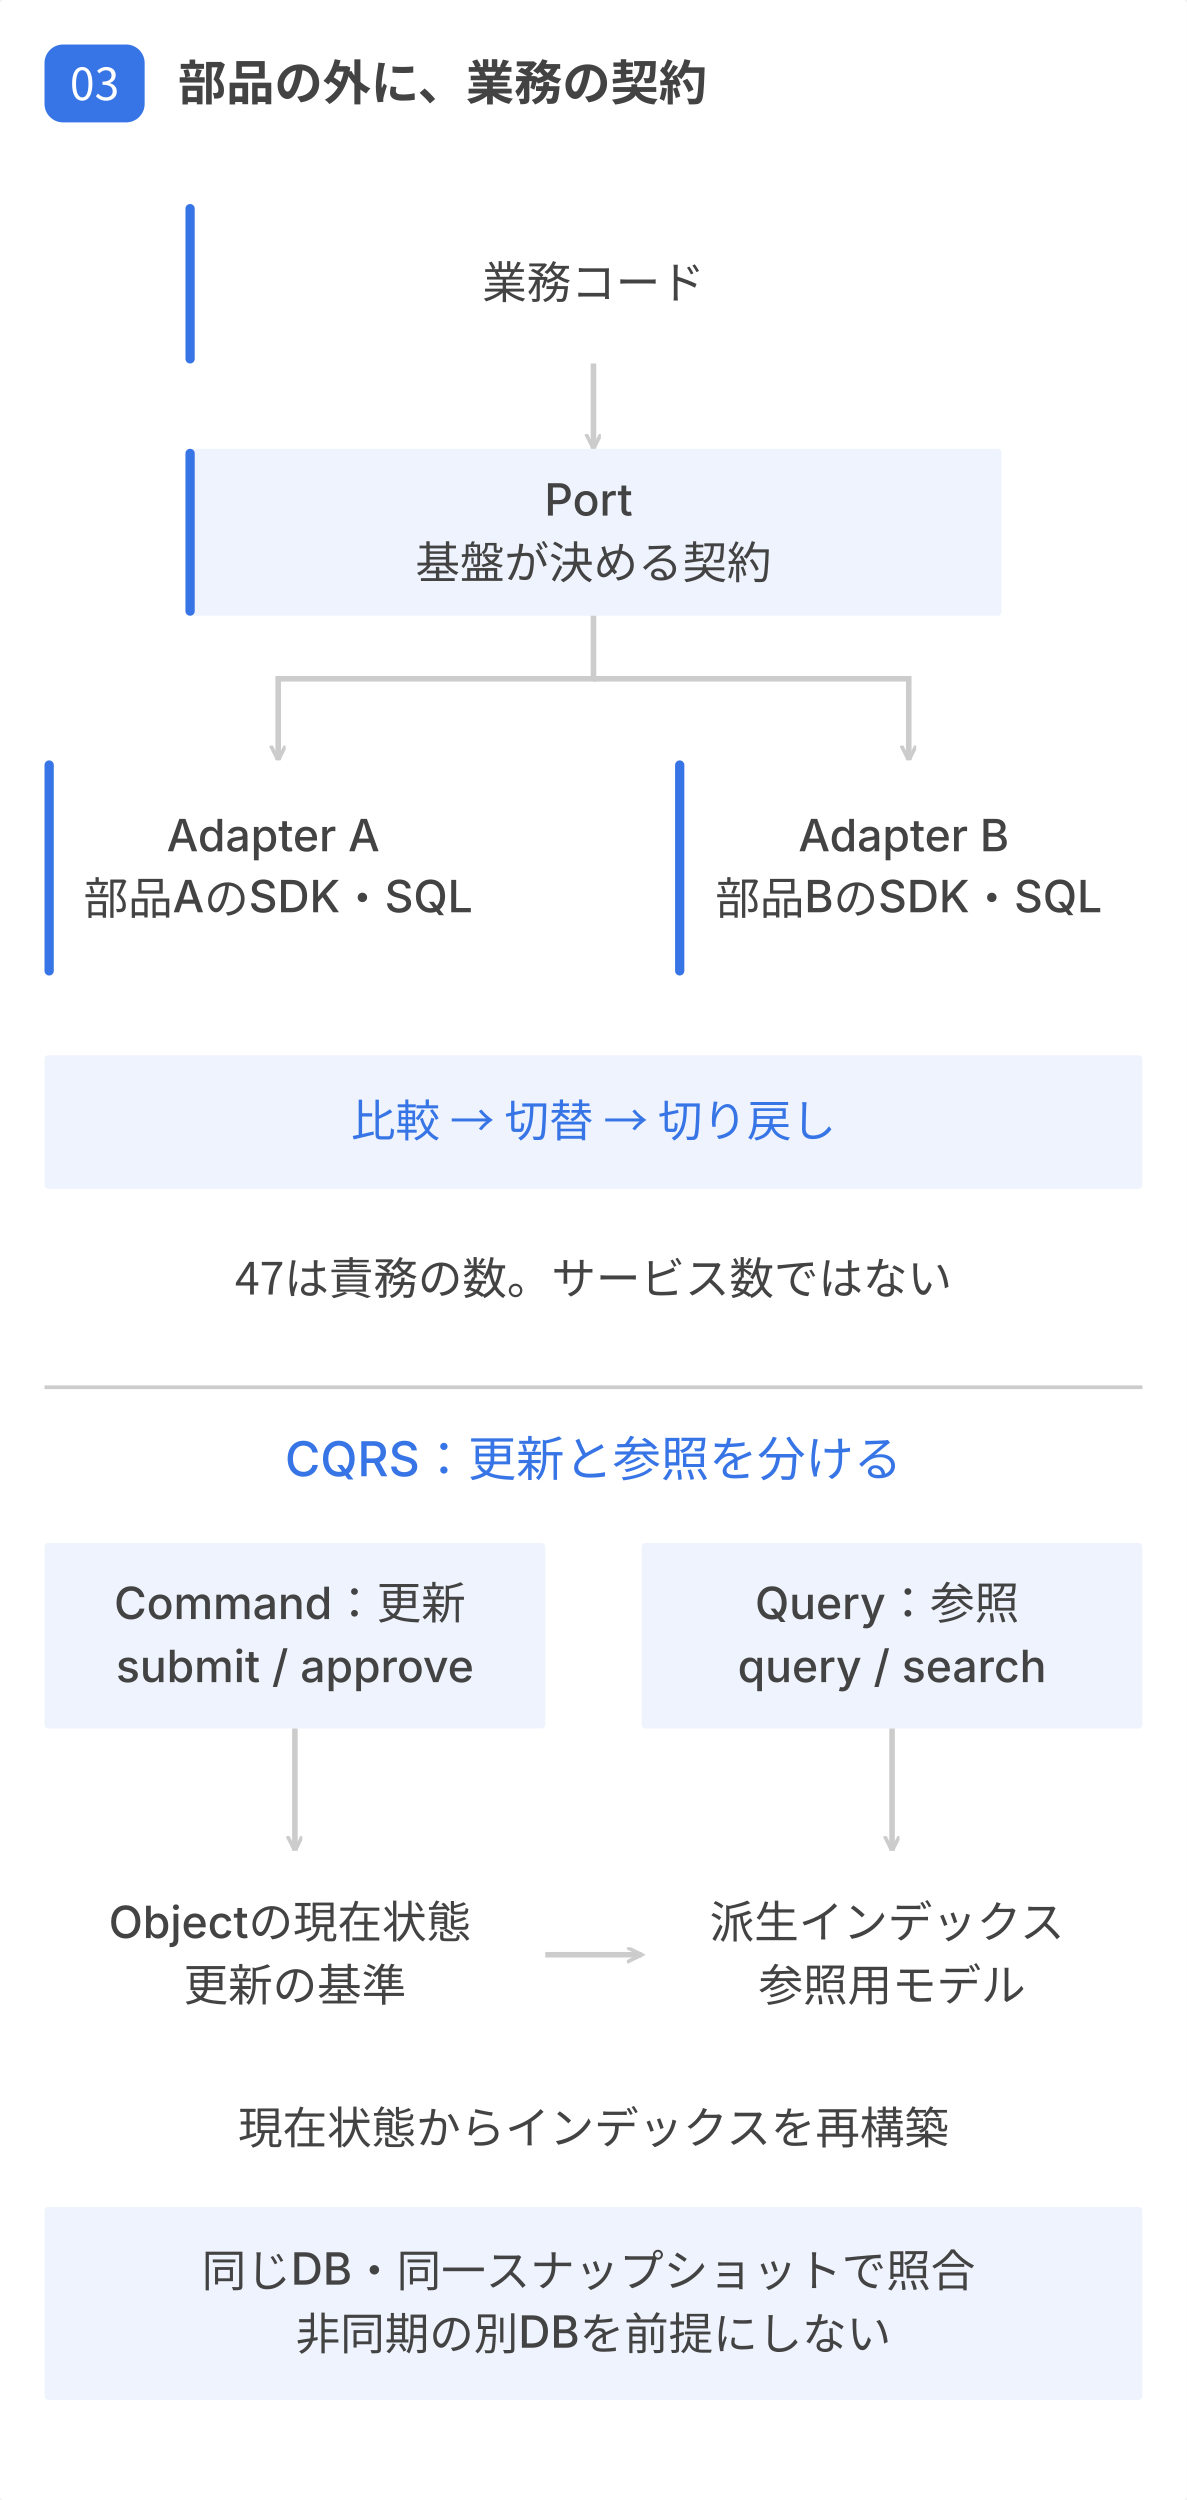
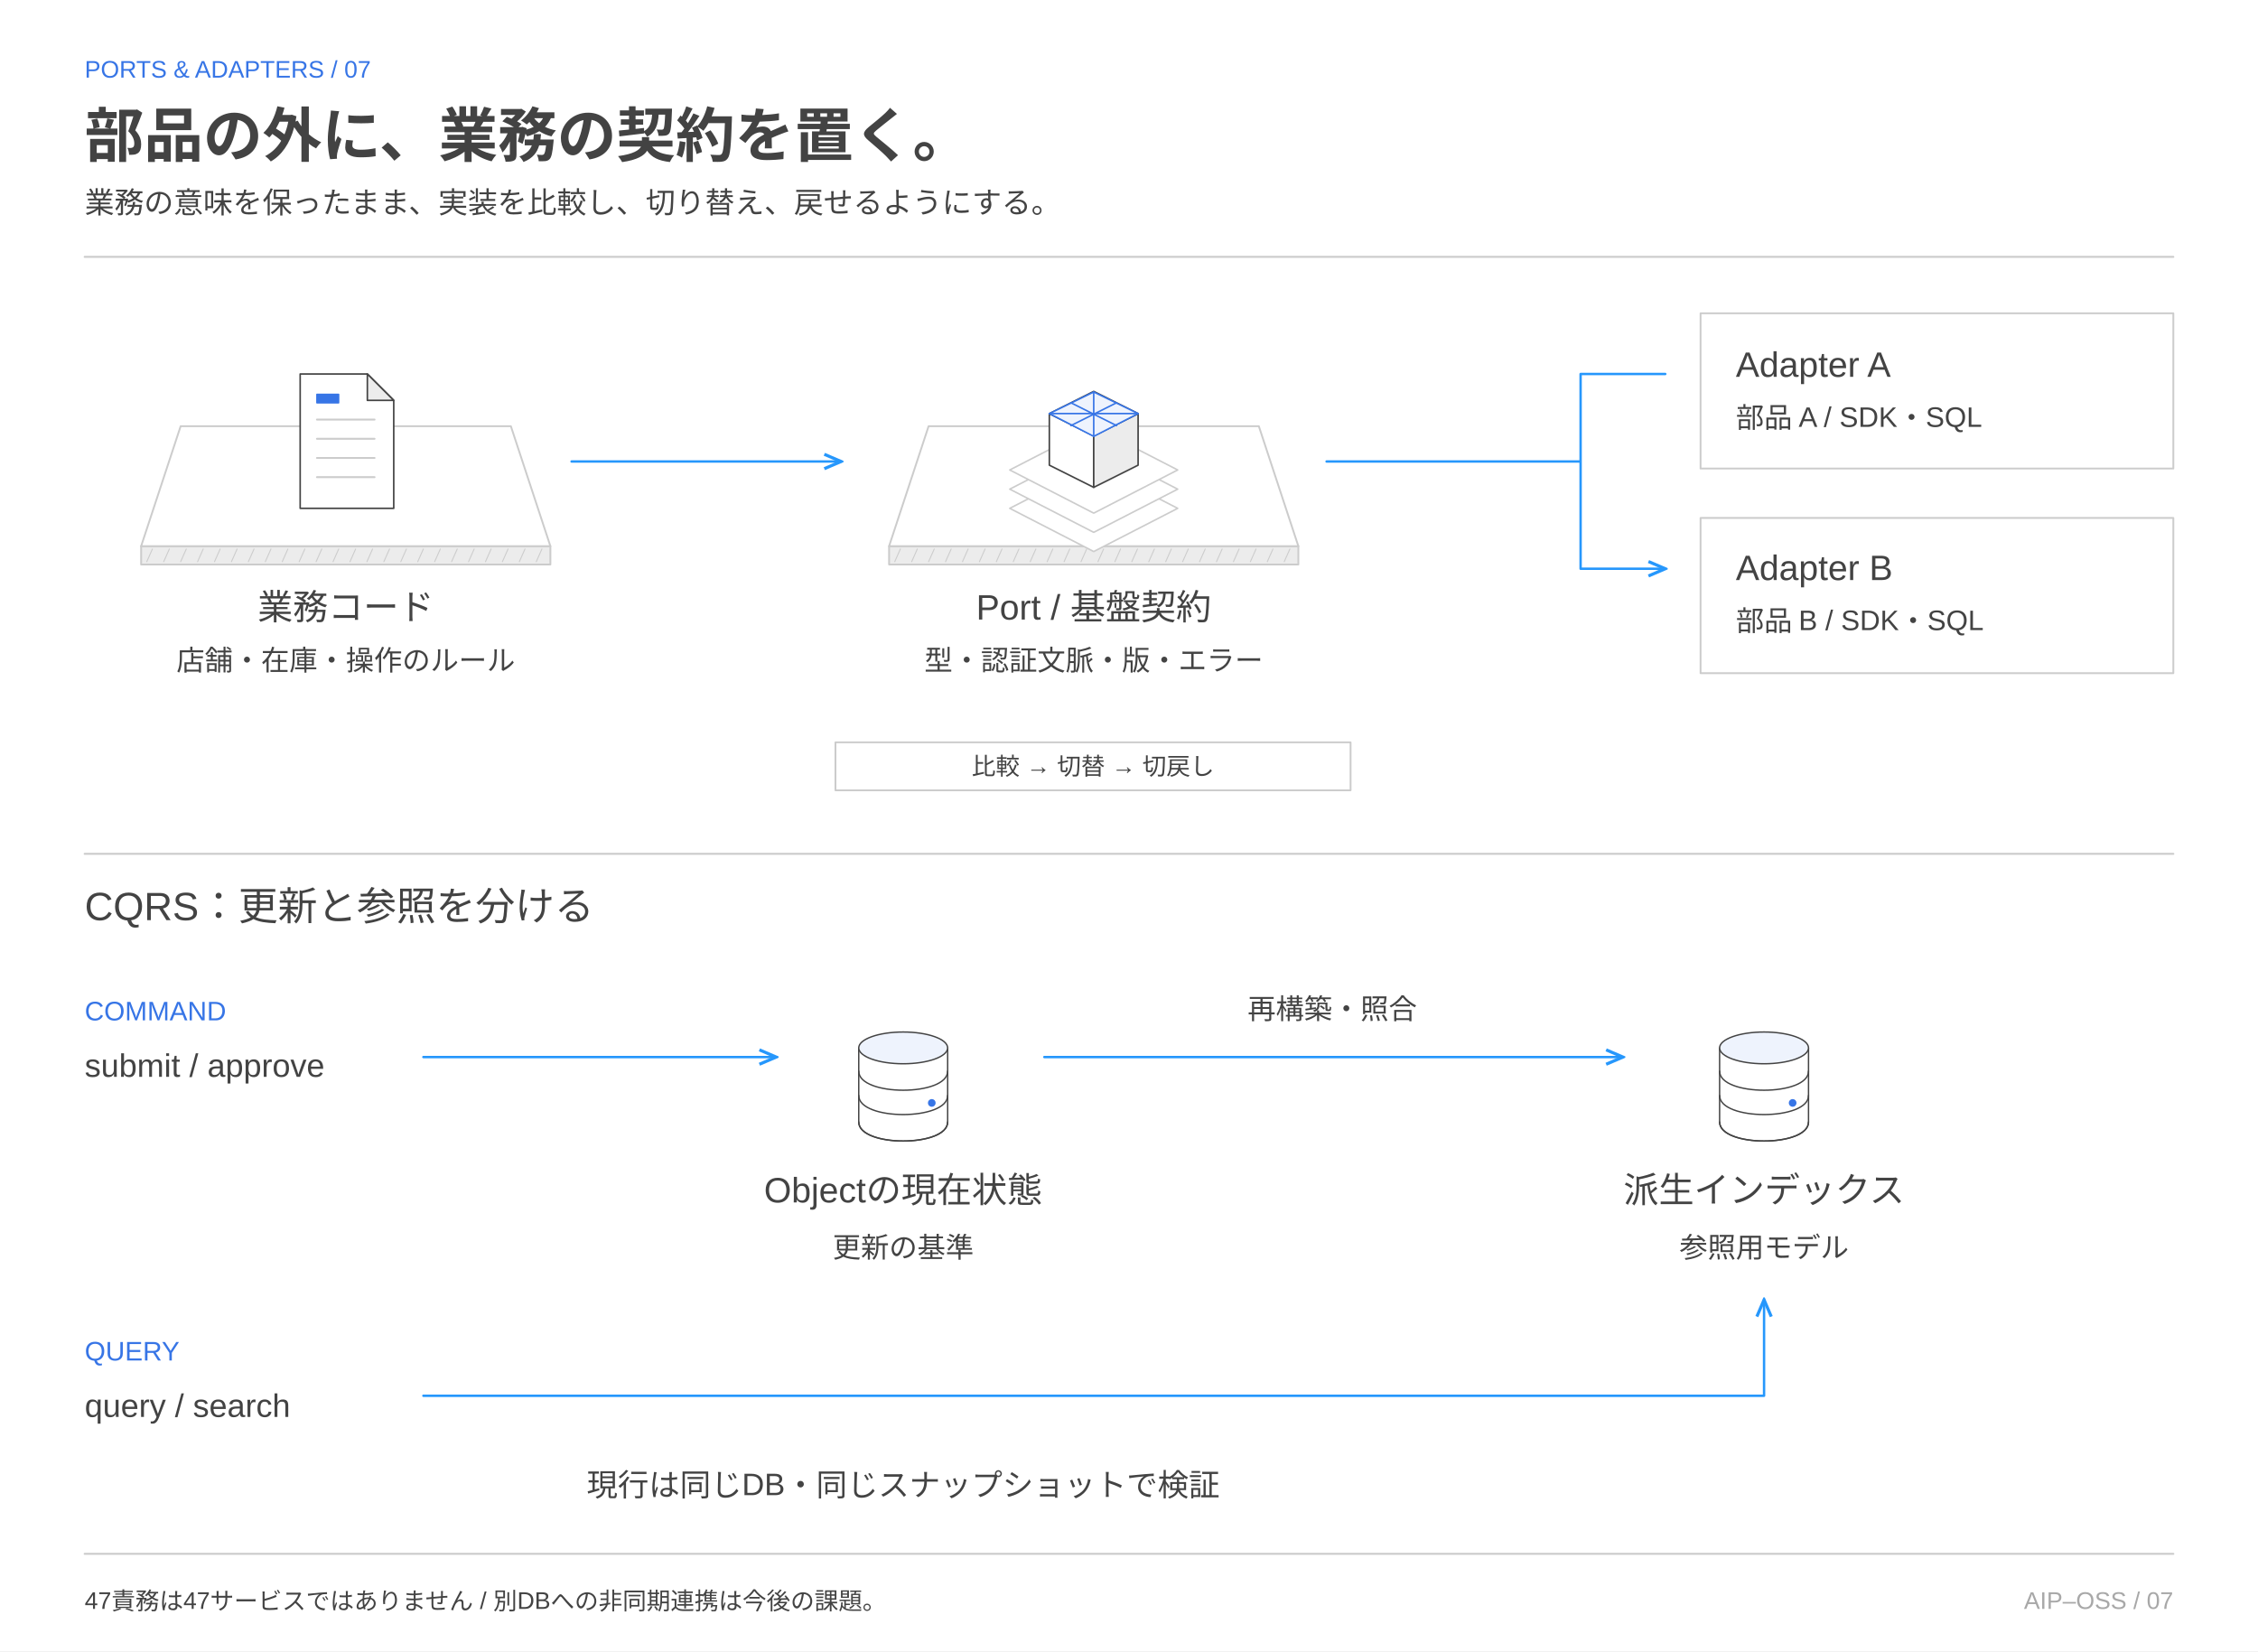
- <svg xmlns="http://www.w3.org/2000/svg" width="640" height="1348" viewBox="0 0 640 1348" role="img" aria-labelledby="title desc" xml:lang="ja">
+ <svg xmlns="http://www.w3.org/2000/svg" width="1600" height="1170" viewBox="0 0 1600 1170" role="img" aria-labelledby="title desc" xml:lang="ja">
  <defs>
-     <marker id="line-arrow" markerWidth="10" markerHeight="10" refX="8" refY="4" orient="auto" markerUnits="userSpaceOnUse">
-       <path d="M0,0 L8,4 L0,8" fill="none" stroke="#CCCCCC" stroke-width="2" />
-     </marker>
-     <marker id="blue-arrow" markerWidth="10" markerHeight="10" refX="8" refY="4" orient="auto" markerUnits="userSpaceOnUse">
-       <path d="M0,0 L8,4 L0,8" fill="none" stroke="#3775E6" stroke-width="2" />
-     </marker>
-     <marker id="green-arrow" markerWidth="10" markerHeight="10" refX="8" refY="4" orient="auto" markerUnits="userSpaceOnUse">
-       <path d="M0,0 L8,4 L0,8" fill="none" stroke="#3775E6" stroke-width="2" />
-     </marker>
-     <marker id="amber-arrow" markerWidth="10" markerHeight="10" refX="8" refY="4" orient="auto" markerUnits="userSpaceOnUse">
-       <path d="M0,0 L8,4 L0,8" fill="none" stroke="#434343" stroke-width="2" />
+     <marker id="arrow" markerWidth="9" markerHeight="9" refX="8" refY="4" orient="auto">
+       <path d="M1 1L8 4L1 7" fill="none" stroke="#2697FC" stroke-width="1.3" />
    </marker>
  </defs>
-   <g font-family="'Hiragino Sans','Noto Sans JP',-apple-system,BlinkMacSystemFont,'Segoe UI',sans-serif">
-     <rect width="640" height="1348" rx="2" fill="#FFFFFF" />
-     <rect x="24" y="24" width="54" height="42" rx="10" fill="#3775E6" />
-     <text x="51" y="54" text-anchor="middle" fill="#FFFFFF" font-size="24" font-weight="500">
-       <tspan x="51" dy="0">03</tspan>
-     </text>
-     <text x="96" y="54" text-anchor="start" fill="#434343" font-size="26" font-weight="600">
-       <tspan x="96" dy="0">部品の外に、業務の契約</tspan>
-     </text>
-     <rect x="100" y="110" width="440" height="86" rx="2" fill="#FFFFFF" />
-     <rect x="100" y="110" width="5" height="86" rx="2.5" fill="#3775E6" />
-     <text x="320" y="161" text-anchor="middle" fill="#434343" font-size="24" font-weight="500">
-       <tspan x="320" dy="0">業務コード</tspan>
-     </text>
-     <path d="M320 196 V242" fill="none" stroke="#CCCCCC" stroke-width="3" marker-end="url(#line-arrow)" />
-     <rect x="100" y="242" width="440" height="90" rx="2" fill="#EEF3FD" />
-     <rect x="100" y="242" width="5" height="90" rx="2.5" fill="#3775E6" />
-     <text x="320" y="278" text-anchor="middle" fill="#434343" font-size="24" font-weight="500">
-       <tspan x="320" dy="0">Port</tspan>
-       <tspan x="320" dy="34">基盤が決める契約</tspan>
-     </text>
-     <path d="M320 332 V366 H150 V410" fill="none" stroke="#CCCCCC" stroke-width="3" marker-end="url(#line-arrow)" />
-     <path d="M320 366 H490 V410" fill="none" stroke="#CCCCCC" stroke-width="3" marker-end="url(#line-arrow)" />
-     <rect x="24" y="410" width="252" height="116" rx="2" fill="#FFFFFF" />
-     <rect x="24" y="410" width="5" height="116" rx="2.5" fill="#3775E6" />
-     <text x="150" y="459" text-anchor="middle" fill="#434343" font-size="24" font-weight="500">
-       <tspan x="150" dy="0">Adapter A</tspan>
-       <tspan x="150" dy="34">部品AのSDK・SQL</tspan>
-     </text>
-     <rect x="364" y="410" width="252" height="116" rx="2" fill="#FFFFFF" />
-     <rect x="364" y="410" width="5" height="116" rx="2.5" fill="#3775E6" />
-     <text x="490" y="459" text-anchor="middle" fill="#434343" font-size="24" font-weight="500">
-       <tspan x="490" dy="0">Adapter B</tspan>
-       <tspan x="490" dy="34">部品BのSDK・SQL</tspan>
-     </text>
-     <rect x="24" y="569" width="592" height="72" rx="2" fill="#EEF3FD" />
-     <text x="320" y="613" text-anchor="middle" fill="#3775E6" font-size="24" font-weight="500">
-       <tspan x="320" dy="0">比較 → 切替 → 切り戻し</tspan>
-     </text>
-     <text x="320" y="698" text-anchor="middle" fill="#434343" font-size="24" font-weight="500">
-       <tspan x="320" dy="0">47は責務の数。サービス数ではない</tspan>
-     </text>
-     <path d="M24 748 H616" stroke="#CCCCCC" stroke-width="2" />
-     <text x="320" y="796" text-anchor="middle" fill="#3775E6" font-size="26" font-weight="500">
-       <tspan x="320" dy="0">CQRS：更新と参照を分ける</tspan>
-     </text>
-     <rect x="24" y="832" width="270" height="100" rx="2" fill="#EEF3FD" />
-     <text x="159" y="873" text-anchor="middle" fill="#434343" font-size="24" font-weight="500">
-       <tspan x="159" dy="0">Command：更新</tspan>
-       <tspan x="159" dy="34">submit / approve</tspan>
-     </text>
-     <rect x="346" y="832" width="270" height="100" rx="2" fill="#EEF3FD" />
-     <text x="481" y="873" text-anchor="middle" fill="#434343" font-size="24" font-weight="500">
-       <tspan x="481" dy="0">Query：参照</tspan>
-       <tspan x="481" dy="34">query / search</tspan>
-     </text>
-     <path d="M159 932 V998" fill="none" stroke="#CCCCCC" stroke-width="3" marker-end="url(#line-arrow)" />
-     <path d="M481 932 V998" fill="none" stroke="#CCCCCC" stroke-width="3" marker-end="url(#line-arrow)" />
-     <rect x="24" y="998" width="270" height="112" rx="2" fill="#FFFFFF" />
-     <text x="159" y="1045" text-anchor="middle" fill="#434343" font-size="24" font-weight="500">
-       <tspan x="159" dy="0">Objectの現在状態</tspan>
-       <tspan x="159" dy="34">更新の基準</tspan>
-     </text>
-     <rect x="346" y="998" width="270" height="112" rx="2" fill="#FFFFFF" />
-     <text x="481" y="1045" text-anchor="middle" fill="#434343" font-size="24" font-weight="500">
-       <tspan x="481" dy="0">派生インデックス</tspan>
-       <tspan x="481" dy="34">参照用モデル</tspan>
-     </text>
-     <path d="M294 1054 H346" fill="none" stroke="#CCCCCC" stroke-width="3" marker-end="url(#line-arrow)" />
-     <text x="320" y="1156" text-anchor="middle" fill="#434343" font-size="24" font-weight="500">
-       <tspan x="320" dy="0">現在状態からインデックスを再構築</tspan>
-     </text>
-     <rect x="24" y="1190" width="592" height="104" rx="2" fill="#EEF3FD" />
-     <text x="320" y="1233" text-anchor="middle" fill="#434343" font-size="24" font-weight="500">
-       <tspan x="320" dy="0">同じDB・同一スナップショットで照合</tspan>
-       <tspan x="320" dy="34">非同期の別DBを前提にしない</tspan>
-     </text>
+   <rect width="1600" height="1170" fill="#FFFFFF" />
+   <g font-family="Arial,'Hiragino Sans','Noto Sans JP',sans-serif" stroke-linecap="round" stroke-linejoin="round">
+     <text x="60" y="55" font-size="17" font-weight="500" fill="#3775E6" text-anchor="start">PORTS &amp; ADAPTERS / 07</text>
+     <text x="60" y="111" font-size="42" font-weight="600" fill="#434343" text-anchor="start">部品の外に、業務の契約を置く。</text>
+     <text x="60" y="151" font-size="21" font-weight="400" fill="#434343" text-anchor="start">業務の意味を保ったまま、実装を比較し、切り替え、戻せるようにする。</text>
+     <path d="M60 182L1540 182" fill="none" stroke="#CCCCCC" stroke-width="1.4" />
+     <polygon points="100,387 390,387 390,400 100,400" fill="#ECECEC" stroke="#CCCCCC" stroke-width="1.3" stroke-linejoin="round" />
+     <polygon points="100,387 128,302 362,302 390,387" fill="#FFFFFF" stroke="#CCCCCC" stroke-width="1.3" stroke-linejoin="round" />
+     <path d="M108 389L104 398" fill="none" stroke="#CCCCCC" stroke-width="0.7" />
+     <path d="M120 389L116 398" fill="none" stroke="#CCCCCC" stroke-width="0.7" />
+     <path d="M132 389L128 398" fill="none" stroke="#CCCCCC" stroke-width="0.7" />
+     <path d="M144 389L140 398" fill="none" stroke="#CCCCCC" stroke-width="0.7" />
+     <path d="M156 389L152 398" fill="none" stroke="#CCCCCC" stroke-width="0.7" />
+     <path d="M168 389L164 398" fill="none" stroke="#CCCCCC" stroke-width="0.7" />
+     <path d="M180 389L176 398" fill="none" stroke="#CCCCCC" stroke-width="0.7" />
+     <path d="M192 389L188 398" fill="none" stroke="#CCCCCC" stroke-width="0.7" />
+     <path d="M204 389L200 398" fill="none" stroke="#CCCCCC" stroke-width="0.7" />
+     <path d="M216 389L212 398" fill="none" stroke="#CCCCCC" stroke-width="0.7" />
+     <path d="M228 389L224 398" fill="none" stroke="#CCCCCC" stroke-width="0.7" />
+     <path d="M240 389L236 398" fill="none" stroke="#CCCCCC" stroke-width="0.7" />
+     <path d="M252 389L248 398" fill="none" stroke="#CCCCCC" stroke-width="0.7" />
+     <path d="M264 389L260 398" fill="none" stroke="#CCCCCC" stroke-width="0.7" />
+     <path d="M276 389L272 398" fill="none" stroke="#CCCCCC" stroke-width="0.7" />
+     <path d="M288 389L284 398" fill="none" stroke="#CCCCCC" stroke-width="0.7" />
+     <path d="M300 389L296 398" fill="none" stroke="#CCCCCC" stroke-width="0.7" />
+     <path d="M312 389L308 398" fill="none" stroke="#CCCCCC" stroke-width="0.7" />
+     <path d="M324 389L320 398" fill="none" stroke="#CCCCCC" stroke-width="0.7" />
+     <path d="M336 389L332 398" fill="none" stroke="#CCCCCC" stroke-width="0.7" />
+     <path d="M348 389L344 398" fill="none" stroke="#CCCCCC" stroke-width="0.7" />
+     <path d="M360 389L356 398" fill="none" stroke="#CCCCCC" stroke-width="0.7" />
+     <path d="M372 389L368 398" fill="none" stroke="#CCCCCC" stroke-width="0.7" />
+     <path d="M384 389L380 398" fill="none" stroke="#CCCCCC" stroke-width="0.7" />
+     <g transform="translate(245 350) scale(0.85)">
+       <polygon points="-38,-100 18,-100 40,-78 40,12 -38,12" fill="#FFFFFF" stroke="#434343" stroke-width="1.3" stroke-linejoin="round" />
+       <polygon points="18,-100 18,-78 40,-78" fill="#ECECEC" stroke="#434343" stroke-width="1.3" stroke-linejoin="round" />
+       <path d="M-24 -62L24 -62" fill="none" stroke="#CCCCCC" stroke-width="1.6" />
+       <path d="M-24 -46L24 -46" fill="none" stroke="#CCCCCC" stroke-width="1.6" />
+       <path d="M-24 -30L24 -30" fill="none" stroke="#CCCCCC" stroke-width="1.6" />
+       <path d="M-24 -14L24 -14" fill="none" stroke="#CCCCCC" stroke-width="1.6" />
+       <rect x="-24" y="-83" width="18" height="7" fill="#3775E6" stroke="#3775E6" stroke-width="1.3" />
+     </g>
+     <text x="245" y="439" font-size="25" font-weight="500" fill="#434343" text-anchor="middle">業務コード</text>
+     <text x="245" y="475" font-size="20" font-weight="400" fill="#434343" text-anchor="middle">店舗・在庫・操作のルール</text>
+     <polygon points="630,387 920,387 920,400 630,400" fill="#ECECEC" stroke="#CCCCCC" stroke-width="1.3" stroke-linejoin="round" />
+     <polygon points="630,387 658,302 892,302 920,387" fill="#FFFFFF" stroke="#CCCCCC" stroke-width="1.3" stroke-linejoin="round" />
+     <path d="M638 389L634 398" fill="none" stroke="#CCCCCC" stroke-width="0.7" />
+     <path d="M650 389L646 398" fill="none" stroke="#CCCCCC" stroke-width="0.7" />
+     <path d="M662 389L658 398" fill="none" stroke="#CCCCCC" stroke-width="0.7" />
+     <path d="M674 389L670 398" fill="none" stroke="#CCCCCC" stroke-width="0.7" />
+     <path d="M686 389L682 398" fill="none" stroke="#CCCCCC" stroke-width="0.7" />
+     <path d="M698 389L694 398" fill="none" stroke="#CCCCCC" stroke-width="0.7" />
+     <path d="M710 389L706 398" fill="none" stroke="#CCCCCC" stroke-width="0.7" />
+     <path d="M722 389L718 398" fill="none" stroke="#CCCCCC" stroke-width="0.7" />
+     <path d="M734 389L730 398" fill="none" stroke="#CCCCCC" stroke-width="0.7" />
+     <path d="M746 389L742 398" fill="none" stroke="#CCCCCC" stroke-width="0.7" />
+     <path d="M758 389L754 398" fill="none" stroke="#CCCCCC" stroke-width="0.7" />
+     <path d="M770 389L766 398" fill="none" stroke="#CCCCCC" stroke-width="0.7" />
+     <path d="M782 389L778 398" fill="none" stroke="#CCCCCC" stroke-width="0.7" />
+     <path d="M794 389L790 398" fill="none" stroke="#CCCCCC" stroke-width="0.7" />
+     <path d="M806 389L802 398" fill="none" stroke="#CCCCCC" stroke-width="0.7" />
+     <path d="M818 389L814 398" fill="none" stroke="#CCCCCC" stroke-width="0.7" />
+     <path d="M830 389L826 398" fill="none" stroke="#CCCCCC" stroke-width="0.7" />
+     <path d="M842 389L838 398" fill="none" stroke="#CCCCCC" stroke-width="0.7" />
+     <path d="M854 389L850 398" fill="none" stroke="#CCCCCC" stroke-width="0.7" />
+     <path d="M866 389L862 398" fill="none" stroke="#CCCCCC" stroke-width="0.7" />
+     <path d="M878 389L874 398" fill="none" stroke="#CCCCCC" stroke-width="0.7" />
+     <path d="M890 389L886 398" fill="none" stroke="#CCCCCC" stroke-width="0.7" />
+     <path d="M902 389L898 398" fill="none" stroke="#CCCCCC" stroke-width="0.7" />
+     <path d="M914 389L910 398" fill="none" stroke="#CCCCCC" stroke-width="0.7" />
+     <g transform="translate(775 350) scale(0.85)">
+       <polygon points="0,-24 70,12 0,48 -70,12" fill="#FFFFFF" stroke="#CCCCCC" stroke-width="1.3" stroke-linejoin="round" />
+       <polygon points="0,-40 70,-4 0,32 -70,-4" fill="#FFFFFF" stroke="#CCCCCC" stroke-width="1.3" stroke-linejoin="round" />
+       <polygon points="0,-56 70,-20 0,16 -70,-20" fill="#FFFFFF" stroke="#CCCCCC" stroke-width="1.3" stroke-linejoin="round" />
+       <polygon points="-37,-67 0,-48.5 0,-5.5 -37,-24" fill="#FFFFFF" stroke="#434343" stroke-width="1.3" stroke-linejoin="round" />
+       <polygon points="0,-48.5 37,-67 37,-24 0,-5.5" fill="#ECECEC" stroke="#434343" stroke-width="1.3" stroke-linejoin="round" />
+       <polygon points="0,-85.5 37,-67 0,-48.5 -37,-67" fill="#EEF3FD" stroke="#434343" stroke-width="1.3" stroke-linejoin="round" />
+       <polygon points="0,-85 37,-67 0,-48 -37,-67" fill="#EEF3FD" stroke="#3775E6" stroke-width="1.3" stroke-linejoin="round" />
+       <path d="M0 -85V-48M-37 -67H37M-19 -76L19 -57M19 -76L-19 -57" fill="none" stroke="#3775E6" stroke-width="1.3" />
+     </g>
+     <text x="775" y="439" font-size="25" font-weight="500" fill="#434343" text-anchor="middle">Port / 基盤契約</text>
+     <text x="775" y="475" font-size="20" font-weight="400" fill="#434343" text-anchor="middle">型・認証文脈・版・エラー</text>
+     <path d="M405 327H596" fill="none" stroke="#2697FC" stroke-width="1.7" marker-end="url(#arrow)" />
+     <path d="M940 327H1120V265H1180M1120 327V403H1180" fill="none" stroke="#2697FC" stroke-width="1.7" marker-end="url(#arrow)" />
+     <rect x="1205" y="222" width="335" height="110" fill="#FFFFFF" stroke="#CCCCCC" stroke-width="1.3" />
+     <text x="1230" y="267" font-size="25" font-weight="500" fill="#434343" text-anchor="start">Adapter A</text>
+     <text x="1230" y="303" font-size="20" font-weight="400" fill="#434343" text-anchor="start">部品 A / SDK・SQL</text>
+     <rect x="1205" y="367" width="335" height="110" fill="#FFFFFF" stroke="#CCCCCC" stroke-width="1.3" />
+     <text x="1230" y="411" font-size="25" font-weight="500" fill="#434343" text-anchor="start">Adapter B</text>
+     <text x="1230" y="447" font-size="20" font-weight="400" fill="#434343" text-anchor="start">部品 B / SDK・SQL</text>
+     <rect x="592" y="526" width="365" height="34" fill="#FFFFFF" stroke="#CCCCCC" stroke-width="1.3" />
+     <text x="774.5" y="549" font-size="17" font-weight="500" fill="#434343" text-anchor="middle">比較 → 切替 → 切戻し</text>
+     <path d="M60 605L1540 605" fill="none" stroke="#CCCCCC" stroke-width="1.4" />
+     <text x="60" y="652" font-size="28" font-weight="500" fill="#434343" text-anchor="start">CQRS：更新と参照を分ける</text>
+     <text x="60" y="723" font-size="19" font-weight="500" fill="#3775E6" text-anchor="start">COMMAND</text>
+     <text x="60" y="763" font-size="23" font-weight="400" fill="#434343" text-anchor="start">submit / approve</text>
+     <g transform="translate(640 795) scale(0.75)">
+       <path d="M-42 -70V0C-42 24 42 24 42 0V-70" fill="#FFFFFF" stroke="#434343" stroke-width="1.3" />
+       <ellipse cx="0" cy="-70" rx="42" ry="15" fill="#EEF3FD" stroke="#434343" stroke-width="1.3" />
+       <path d="M-42 -48C-42 -24 42 -24 42 -48" fill="none" stroke="#434343" stroke-width="1.3" />
+       <path d="M-42 -25C-42 -1 42 -1 42 -25" fill="none" stroke="#434343" stroke-width="1.3" />
+       <path d="M-42 0C-42 24 42 24 42 0" fill="none" stroke="#434343" stroke-width="1.3" />
+       <circle cx="27" cy="-18" r="3" fill="#3775E6" stroke="#3775E6" stroke-width="1.3" />
+     </g>
+     <text x="640" y="852" font-size="25" font-weight="500" fill="#434343" text-anchor="middle">Objectの現在状態</text>
+     <text x="640" y="891" font-size="20" font-weight="400" fill="#434343" text-anchor="middle">更新の基準</text>
+     <g transform="translate(1250 795) scale(0.75)">
+       <path d="M-42 -70V0C-42 24 42 24 42 0V-70" fill="#FFFFFF" stroke="#434343" stroke-width="1.3" />
+       <ellipse cx="0" cy="-70" rx="42" ry="15" fill="#EEF3FD" stroke="#434343" stroke-width="1.3" />
+       <path d="M-42 -48C-42 -24 42 -24 42 -48" fill="none" stroke="#434343" stroke-width="1.3" />
+       <path d="M-42 -25C-42 -1 42 -1 42 -25" fill="none" stroke="#434343" stroke-width="1.3" />
+       <path d="M-42 0C-42 24 42 24 42 0" fill="none" stroke="#434343" stroke-width="1.3" />
+       <circle cx="27" cy="-18" r="3" fill="#3775E6" stroke="#3775E6" stroke-width="1.3" />
+     </g>
+     <text x="1250" y="852" font-size="25" font-weight="500" fill="#434343" text-anchor="middle">派生インデックス</text>
+     <text x="1250" y="891" font-size="20" font-weight="400" fill="#434343" text-anchor="middle">参照用モデル</text>
+     <path d="M300 749H550" fill="none" stroke="#2697FC" stroke-width="1.7" marker-end="url(#arrow)" />
+     <path d="M740 749H1150" fill="none" stroke="#2697FC" stroke-width="1.7" marker-end="url(#arrow)" />
+     <text x="944" y="722" font-size="20" font-weight="400" fill="#434343" text-anchor="middle">再構築・照合</text>
+     <text x="60" y="964" font-size="19" font-weight="500" fill="#3775E6" text-anchor="start">QUERY</text>
+     <text x="60" y="1004" font-size="23" font-weight="400" fill="#434343" text-anchor="start">query / search</text>
+     <path d="M300 989H1250V921" fill="none" stroke="#2697FC" stroke-width="1.7" marker-end="url(#arrow)" />
+     <text x="640" y="1060" font-size="22" font-weight="500" fill="#434343" text-anchor="middle">現行は同じDB・同じスナップショットで検証</text>
+     <path d="M60 1101L1540 1101" fill="none" stroke="#CCCCCC" stroke-width="1.4" />
+     <text x="60" y="1140" font-size="17" font-weight="400" fill="#434343" text-anchor="start">47責務は47サービスではありません / 別DBへの非同期連携は今後の課題。</text>
+     <text x="1540" y="1140" font-size="17" font-weight="500" fill="#A8A8A8" text-anchor="end">AIP–OSS / 07</text>
  </g>
</svg>
